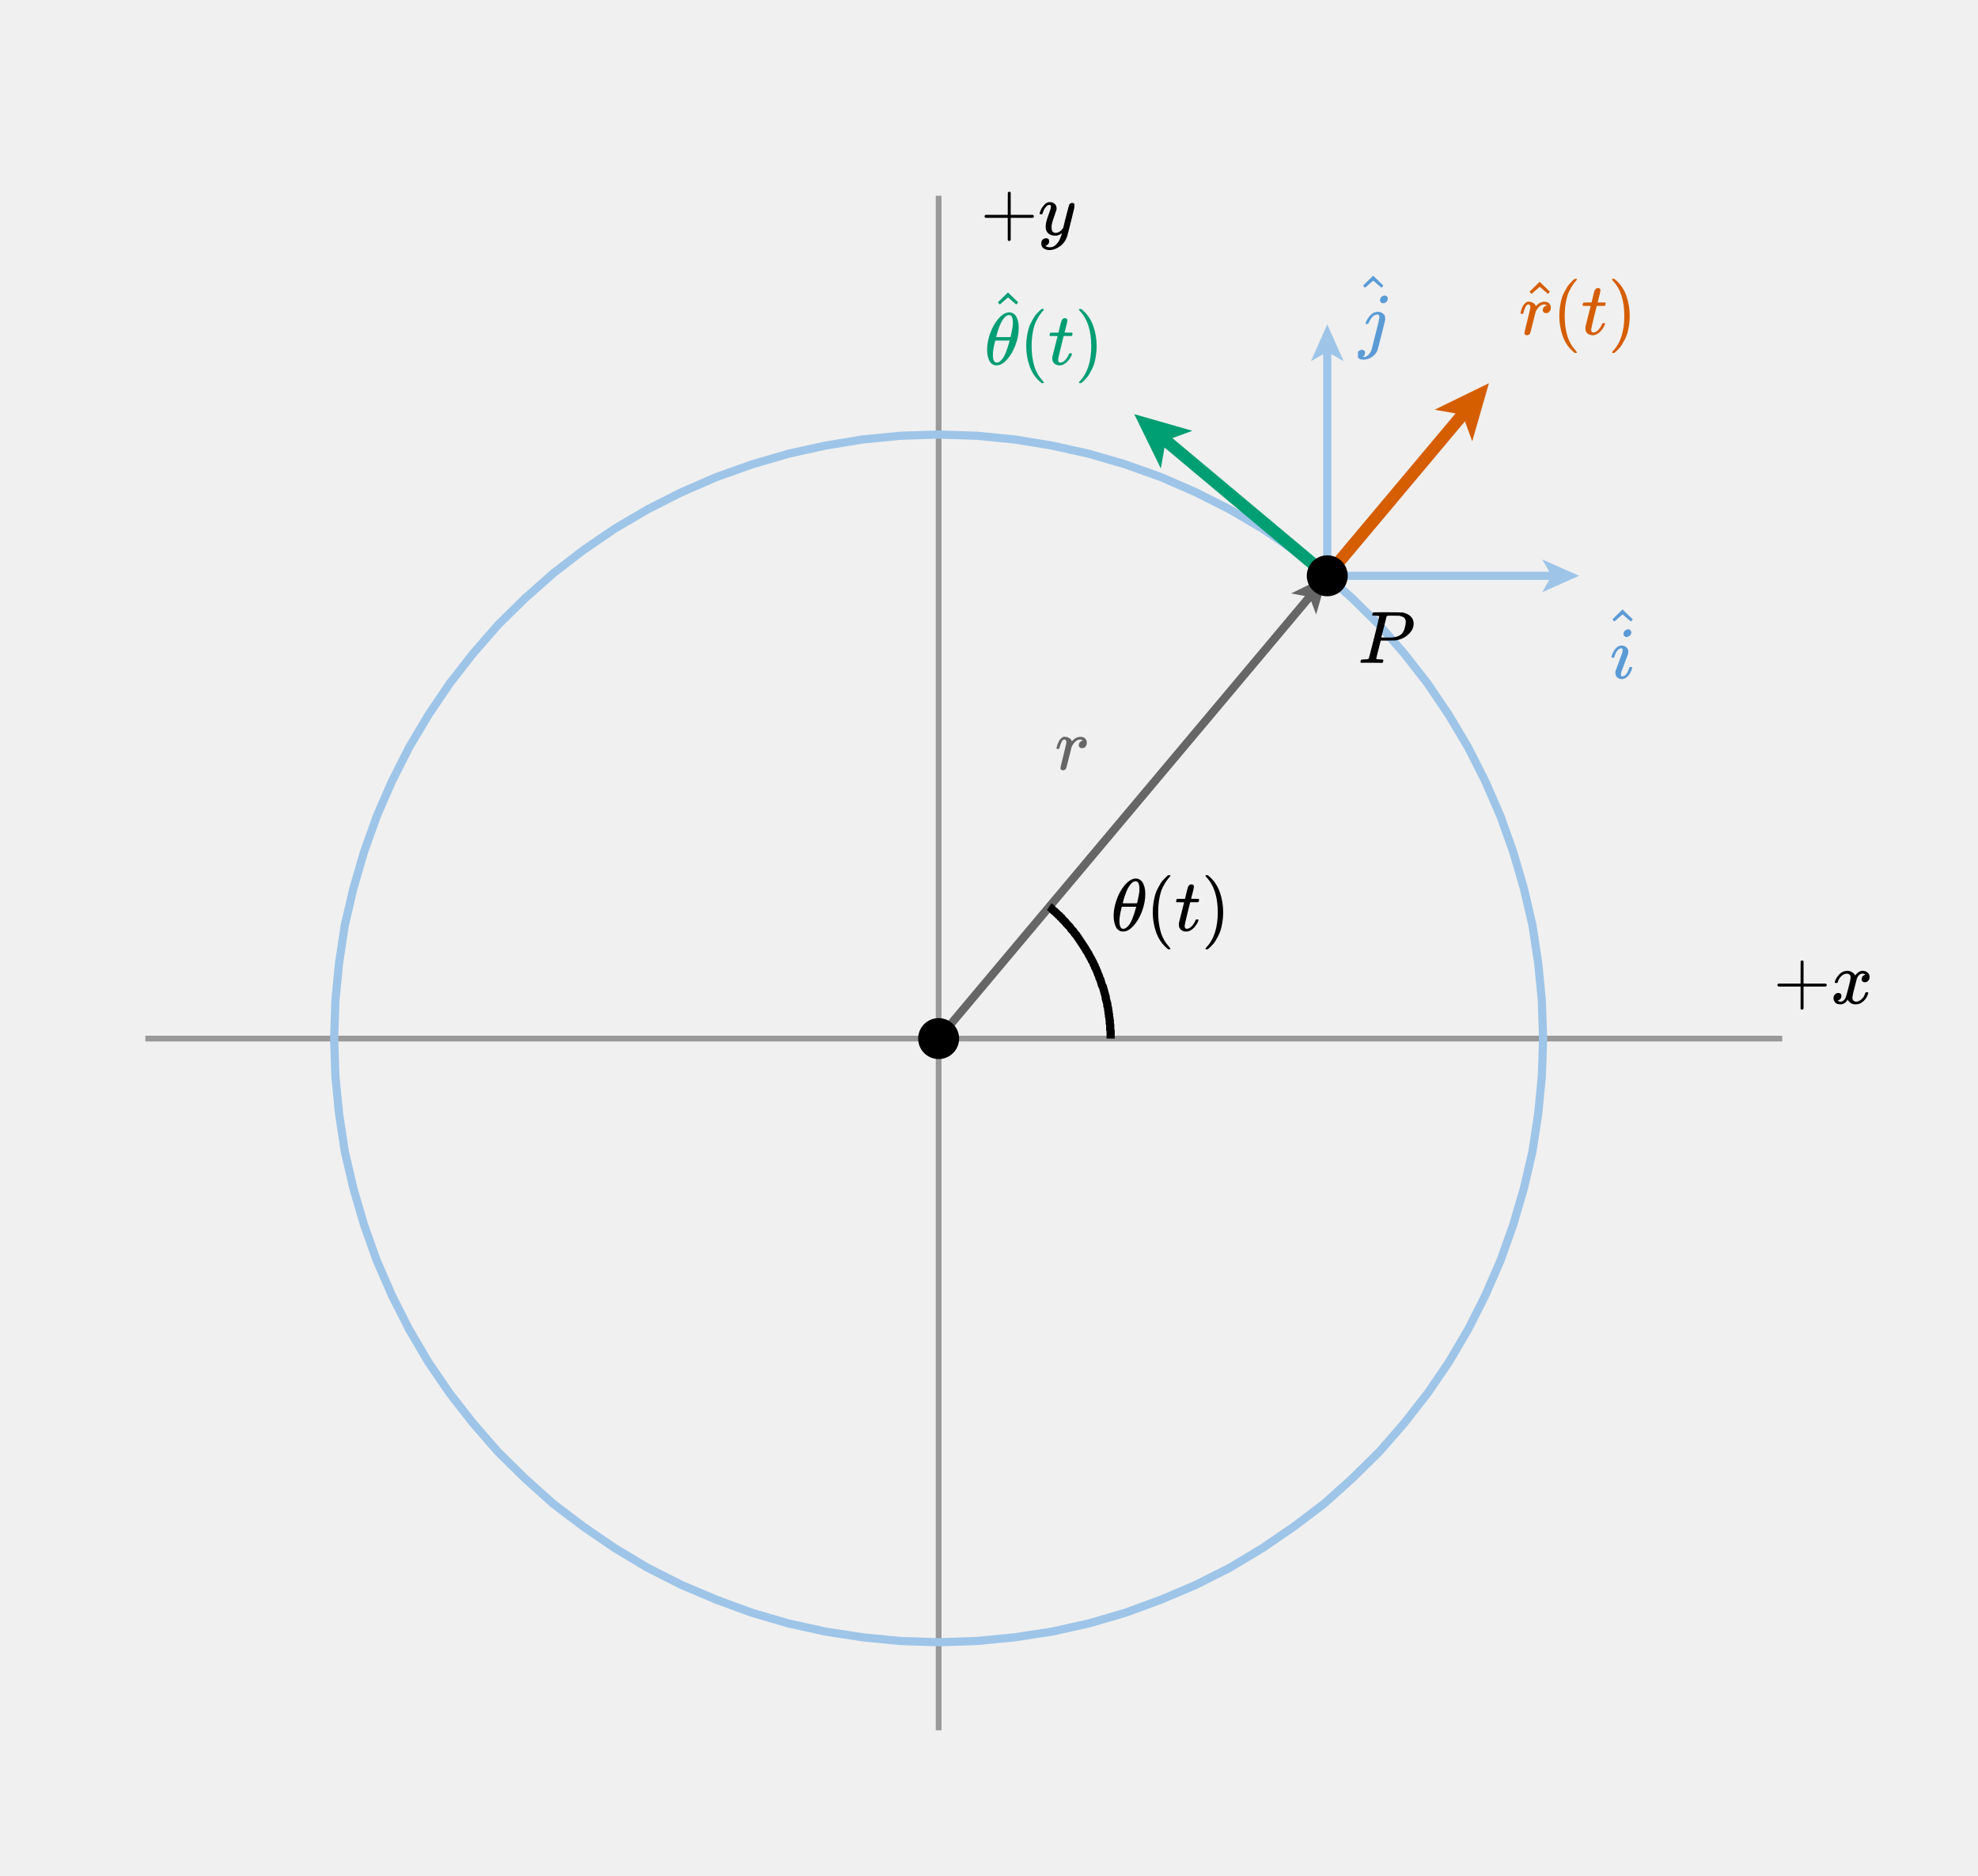
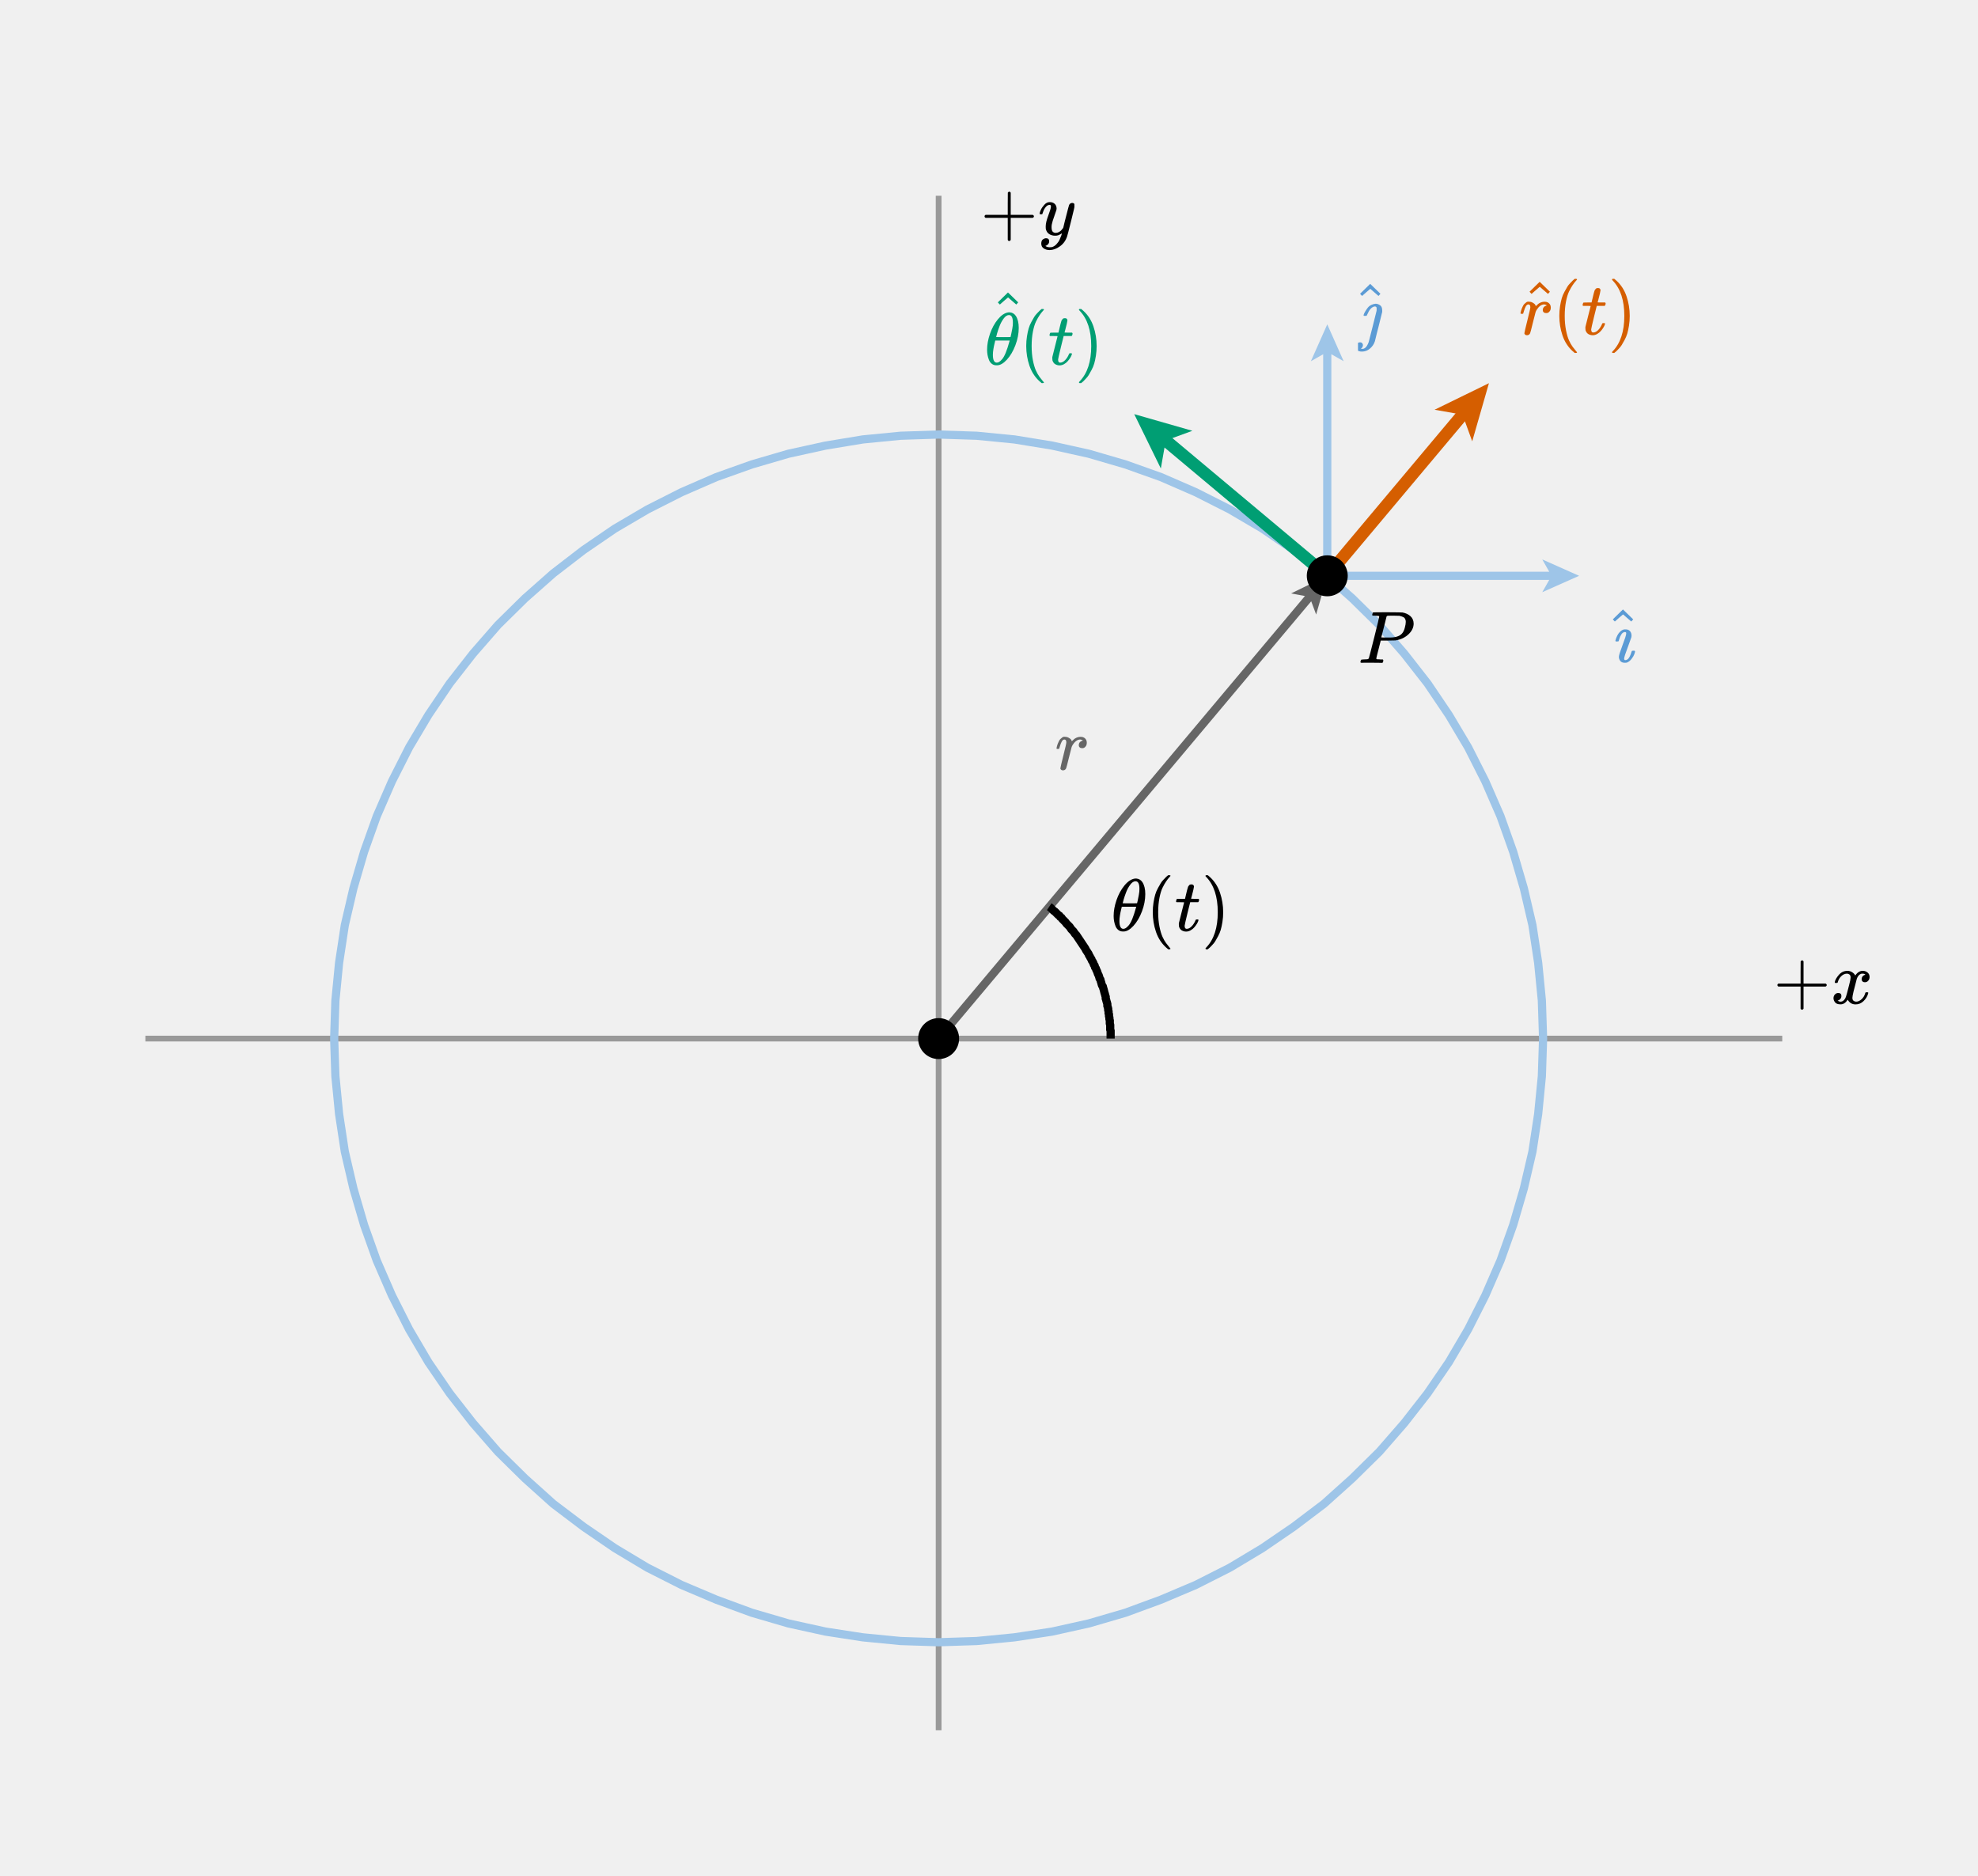
<svg xmlns="http://www.w3.org/2000/svg" xmlns:xlink="http://www.w3.org/1999/xlink" id="prefigure-polar-frame-figure" width="483" height="458" viewBox="0 0 483 458">
  <defs>
    <clipPath id="prefigure-polar-frame-__clipPath-0">
      <rect x="14.0" y="14.0" width="455.0" height="430.0" />
    </clipPath>
    <clipPath id="prefigure-polar-frame-__clipPath-1">
      <rect x="14.0" y="14.0" width="455.0" height="430.0" />
    </clipPath>
    <marker id="prefigure-polar-frame-arrow-head-end-2_None_24_60-h666666" markerWidth="9.0" markerHeight="8.0" markerUnits="userSpaceOnUse" orient="auto" refX="6.5" refY="4.0">
      <path d="M 9.0 4.0L 0.0 8.0L 1.7 5.0L 1.7 3.0L 0.0 0.0Z" fill="#666666" stroke="none" />
    </marker>
    <marker id="prefigure-polar-frame-arrow-head-end-2_None_24_60-h666666-outline" markerWidth="13.0" markerHeight="12.0" markerUnits="userSpaceOnUse" orient="auto" refX="8.5" refY="6.0">
      <path d="M 11.8 7.8 L 2.8 11.8 A 2 2 0 0 1 0.0 10.0 L 0.0 2.0 A 2 2 0 0 1 2.8 0.2 L 11.8 4.2 A 2 2 0 0 1 11.8 7.8 Z" fill="white" stroke="none" />
    </marker>
    <marker id="prefigure-polar-frame-arrow-head-end-2_None_24_60-h9EC5E8" markerWidth="9.0" markerHeight="8.0" markerUnits="userSpaceOnUse" orient="auto" refX="6.5" refY="4.0">
      <path d="M 9.0 4.0L 0.0 8.0L 1.7 5.0L 1.7 3.0L 0.0 0.0Z" fill="#9EC5E8" stroke="none" />
    </marker>
    <marker id="prefigure-polar-frame-arrow-head-end-2_None_24_60-h9EC5E8-outline" markerWidth="13.0" markerHeight="12.0" markerUnits="userSpaceOnUse" orient="auto" refX="8.5" refY="6.0">
      <path d="M 11.8 7.8 L 2.8 11.8 A 2 2 0 0 1 0.0 10.0 L 0.0 2.0 A 2 2 0 0 1 2.8 0.2 L 11.8 4.2 A 2 2 0 0 1 11.8 7.8 Z" fill="white" stroke="none" />
    </marker>
    <marker id="prefigure-polar-frame-arrow-head-end-3_None_24_60-hD55E00" markerWidth="13.5" markerHeight="12.0" markerUnits="userSpaceOnUse" orient="auto" refX="9.8" refY="6.0">
      <path d="M 13.5 6.0L 0.0 12.0L 2.6 7.5L 2.6 4.5L 0.0 0.0Z" fill="#D55E00" stroke="none" />
    </marker>
    <marker id="prefigure-polar-frame-arrow-head-end-3_None_24_60-hD55E00-outline" markerWidth="17.5" markerHeight="16.0" markerUnits="userSpaceOnUse" orient="auto" refX="11.8" refY="8.0">
      <path d="M 16.3 9.8 L 2.8 15.8 A 2 2 0 0 1 0.0 14.0 L 0.0 2.0 A 2 2 0 0 1 2.8 0.2 L 16.3 6.2 A 2 2 0 0 1 16.3 9.8 Z" fill="white" stroke="none" />
    </marker>
    <marker id="prefigure-polar-frame-arrow-head-end-3_None_24_60-h009E73" markerWidth="13.5" markerHeight="12.0" markerUnits="userSpaceOnUse" orient="auto" refX="9.8" refY="6.0">
      <path d="M 13.5 6.0L 0.0 12.0L 2.6 7.5L 2.6 4.5L 0.0 0.0Z" fill="#009E73" stroke="none" />
    </marker>
    <marker id="prefigure-polar-frame-arrow-head-end-3_None_24_60-h009E73-outline" markerWidth="17.5" markerHeight="16.0" markerUnits="userSpaceOnUse" orient="auto" refX="11.8" refY="8.0">
      <path d="M 16.3 9.8 L 2.8 15.8 A 2 2 0 0 1 0.0 14.0 L 0.0 2.0 A 2 2 0 0 1 2.8 0.2 L 16.3 6.2 A 2 2 0 0 1 16.3 9.8 Z" fill="white" stroke="none" />
    </marker>
    <marker id="prefigure-polar-frame-arrow-head-start-2_None_24_60-h666666" markerWidth="9.0" markerHeight="8.0" markerUnits="userSpaceOnUse" orient="auto" refX="2.5" refY="4.0">
      <g transform="rotate(180, 4.5, 4.0)">
        <path d="M 9.0 4.0L 0.0 8.0L 1.7 5.0L 1.7 3.0L 0.0 0.0Z" fill="#666666" stroke="none" />
      </g>
    </marker>
    <marker id="prefigure-polar-frame-arrow-head-start-2_None_24_60-h666666-outline" markerWidth="13.0" markerHeight="12.0" markerUnits="userSpaceOnUse" orient="auto" refX="4.5" refY="6.0">
      <g transform="rotate(180, 6.5, 6.0)">
        <path d="M 11.8 7.8 L 2.8 11.8 A 2 2 0 0 1 0.0 10.0 L 0.0 2.0 A 2 2 0 0 1 2.8 0.2 L 11.8 4.2 A 2 2 0 0 1 11.8 7.8 Z" fill="white" stroke="none" />
      </g>
    </marker>
    <marker id="prefigure-polar-frame-arrow-head-start-2_None_24_60-h9EC5E8" markerWidth="9.0" markerHeight="8.0" markerUnits="userSpaceOnUse" orient="auto" refX="2.5" refY="4.0">
      <g transform="rotate(180, 4.5, 4.0)">
        <path d="M 9.0 4.0L 0.0 8.0L 1.7 5.0L 1.7 3.0L 0.0 0.0Z" fill="#9EC5E8" stroke="none" />
      </g>
    </marker>
    <marker id="prefigure-polar-frame-arrow-head-start-2_None_24_60-h9EC5E8-outline" markerWidth="13.0" markerHeight="12.0" markerUnits="userSpaceOnUse" orient="auto" refX="4.5" refY="6.0">
      <g transform="rotate(180, 6.5, 6.0)">
        <path d="M 11.8 7.8 L 2.8 11.8 A 2 2 0 0 1 0.0 10.0 L 0.0 2.0 A 2 2 0 0 1 2.8 0.2 L 11.8 4.2 A 2 2 0 0 1 11.8 7.8 Z" fill="white" stroke="none" />
      </g>
    </marker>
    <marker id="prefigure-polar-frame-arrow-head-start-3_None_24_60-hD55E00" markerWidth="13.5" markerHeight="12.0" markerUnits="userSpaceOnUse" orient="auto" refX="3.7" refY="6.0">
      <g transform="rotate(180, 6.75, 6.0)">
        <path d="M 13.5 6.0L 0.0 12.0L 2.6 7.5L 2.6 4.5L 0.0 0.0Z" fill="#D55E00" stroke="none" />
      </g>
    </marker>
    <marker id="prefigure-polar-frame-arrow-head-start-3_None_24_60-hD55E00-outline" markerWidth="17.5" markerHeight="16.0" markerUnits="userSpaceOnUse" orient="auto" refX="5.7" refY="8.0">
      <g transform="rotate(180, 8.75, 8.0)">
        <path d="M 16.3 9.8 L 2.8 15.8 A 2 2 0 0 1 0.0 14.0 L 0.0 2.0 A 2 2 0 0 1 2.8 0.2 L 16.3 6.2 A 2 2 0 0 1 16.3 9.8 Z" fill="white" stroke="none" />
      </g>
    </marker>
    <marker id="prefigure-polar-frame-arrow-head-start-3_None_24_60-h009E73" markerWidth="13.5" markerHeight="12.0" markerUnits="userSpaceOnUse" orient="auto" refX="3.7" refY="6.0">
      <g transform="rotate(180, 6.75, 6.0)">
        <path d="M 13.5 6.0L 0.0 12.0L 2.6 7.5L 2.6 4.5L 0.0 0.0Z" fill="#009E73" stroke="none" />
      </g>
    </marker>
    <marker id="prefigure-polar-frame-arrow-head-start-3_None_24_60-h009E73-outline" markerWidth="17.5" markerHeight="16.0" markerUnits="userSpaceOnUse" orient="auto" refX="5.7" refY="8.0">
      <g transform="rotate(180, 8.75, 8.0)">
        <path d="M 16.3 9.8 L 2.8 15.8 A 2 2 0 0 1 0.0 14.0 L 0.0 2.0 A 2 2 0 0 1 2.8 0.2 L 16.3 6.2 A 2 2 0 0 1 16.3 9.8 Z" fill="white" stroke="none" />
      </g>
    </marker>
  </defs>
  <line id="prefigure-polar-frame-pf-ax" x1="35.5" y1="253.6" x2="435.2" y2="253.6" stroke="#999999" stroke-width="1.4" fill="none" />
  <line id="prefigure-polar-frame-pf-ay" x1="229.2" y1="422.5" x2="229.2" y2="47.8" stroke="#999999" stroke-width="1.4" fill="none" />
  <path id="prefigure-polar-frame-pf-circle" d="M 376.8 253.6 L 376.5 244.3 L 375.6 235.1 L 374.2 225.9 L 372.1 216.9 L 369.5 208.0 L 366.4 199.3 L 362.7 190.8 L 358.5 182.5 L 353.8 174.6 L 348.6 166.9 L 342.9 159.6 L 336.8 152.6 L 330.2 146.1 L 323.3 140.0 L 315.9 134.3 L 308.3 129.1 L 300.3 124.4 L 292.0 120.2 L 283.5 116.5 L 274.8 113.4 L 265.9 110.8 L 256.9 108.8 L 247.7 107.3 L 238.5 106.4 L 229.2 106.1 L 219.9 106.4 L 210.7 107.3 L 201.6 108.8 L 192.5 110.8 L 183.6 113.4 L 174.9 116.5 L 166.4 120.2 L 158.1 124.4 L 150.1 129.1 L 142.5 134.3 L 135.1 140.0 L 128.2 146.1 L 121.6 152.6 L 115.5 159.6 L 109.8 166.9 L 104.6 174.6 L 99.9 182.5 L 95.7 190.8 L 92.0 199.3 L 88.9 208.0 L 86.3 216.9 L 84.2 225.9 L 82.8 235.1 L 81.9 244.3 L 81.6 253.6 L 81.9 262.8 L 82.8 272.0 L 84.2 281.2 L 86.3 290.2 L 88.9 299.1 L 92.0 307.8 L 95.7 316.3 L 99.9 324.6 L 104.6 332.6 L 109.8 340.2 L 115.5 347.5 L 121.6 354.5 L 128.2 361.0 L 135.1 367.2 L 142.5 372.8 L 150.1 378.0 L 158.1 382.8 L 166.4 387.0 L 174.9 390.6 L 183.6 393.8 L 192.5 396.4 L 201.6 398.4 L 210.7 399.8 L 219.9 400.7 L 229.2 401.0 L 238.5 400.7 L 247.7 399.8 L 256.9 398.4 L 265.9 396.4 L 274.8 393.8 L 283.5 390.6 L 292.0 387.0 L 300.3 382.8 L 308.3 378.0 L 315.9 372.8 L 323.3 367.2 L 330.2 361.0 L 336.8 354.5 L 342.9 347.5 L 348.6 340.2 L 353.8 332.6 L 358.5 324.6 L 362.7 316.3 L 366.4 307.8 L 369.5 299.1 L 372.1 290.2 L 374.2 281.2 L 375.6 272.0 L 376.5 262.8 Z" stroke="#9EC5E8" stroke-width="2" fill="none" />
  <path id="prefigure-polar-frame-pf-r" stroke="#666666" stroke-width="2" fill="none" marker-end="url(#prefigure-polar-frame-arrow-head-end-2_None_24_60-h666666)" d="M 229.2 253.6 L 322.5 142.5" />
  <path id="prefigure-polar-frame-pf-i" stroke="#9EC5E8" stroke-width="2" fill="none" marker-end="url(#prefigure-polar-frame-arrow-head-end-2_None_24_60-h9EC5E8)" d="M 324.1 140.6 L 383.1 140.6" />
  <path id="prefigure-polar-frame-pf-j" stroke="#9EC5E8" stroke-width="2" fill="none" marker-end="url(#prefigure-polar-frame-arrow-head-end-2_None_24_60-h9EC5E8)" d="M 324.1 140.6 L 324.1 81.7" />
  <path id="prefigure-polar-frame-pf-rhat" stroke="#D55E00" stroke-width="3" fill="none" marker-end="url(#prefigure-polar-frame-arrow-head-end-3_None_24_60-hD55E00)" d="M 324.1 140.6 L 361.2 96.4" />
  <path id="prefigure-polar-frame-pf-thetahat" stroke="#009E73" stroke-width="3" fill="none" marker-end="url(#prefigure-polar-frame-arrow-head-end-3_None_24_60-h009E73)" d="M 324.1 140.6 L 279.8 103.5" />
  <g id="prefigure-polar-frame-pf-theta">
    <g transform="translate(271.3,231.8) translate(0.0,-18.1)">
      <g id="prefigure-polar-frame-__g-0">
        <svg style="vertical-align: -4.528px" width="29.104px" height="18.096px" role="img" focusable="false" viewBox="0 -750 1608 1000" x="0.0" y="0.0">
          <defs>
            <path id="prefigure-polar-frame-MJX-2-TEX-I-1D703" d="M35 200Q35 302 74 415T180 610T319 704Q320 704 327 704T339 705Q393 701 423 656Q462 596 462 495Q462 380 417 261T302 66T168 -10H161Q125 -10 99 10T60 63T41 130T35 200ZM383 566Q383 668 330 668Q294 668 260 623T204 521T170 421T157 371Q206 370 254 370L351 371Q352 372 359 404T375 484T383 566ZM113 132Q113 26 166 26Q181 26 198 36T239 74T287 161T335 307L340 324H145Q145 321 136 286T120 208T113 132Z" />
            <path id="prefigure-polar-frame-MJX-2-TEX-N-2061" d="" />
            <path id="prefigure-polar-frame-MJX-2-TEX-N-28" d="M94 250Q94 319 104 381T127 488T164 576T202 643T244 695T277 729T302 750H315H319Q333 750 333 741Q333 738 316 720T275 667T226 581T184 443T167 250T184 58T225 -81T274 -167T316 -220T333 -241Q333 -250 318 -250H315H302L274 -226Q180 -141 137 -14T94 250Z" />
            <path id="prefigure-polar-frame-MJX-2-TEX-I-1D461" d="M26 385Q19 392 19 395Q19 399 22 411T27 425Q29 430 36 430T87 431H140L159 511Q162 522 166 540T173 566T179 586T187 603T197 615T211 624T229 626Q247 625 254 615T261 596Q261 589 252 549T232 470L222 433Q222 431 272 431H323Q330 424 330 420Q330 398 317 385H210L174 240Q135 80 135 68Q135 26 162 26Q197 26 230 60T283 144Q285 150 288 151T303 153H307Q322 153 322 145Q322 142 319 133Q314 117 301 95T267 48T216 6T155 -11Q125 -11 98 4T59 56Q57 64 57 83V101L92 241Q127 382 128 383Q128 385 77 385H26Z" />
            <path id="prefigure-polar-frame-MJX-2-TEX-N-29" d="M60 749L64 750Q69 750 74 750H86L114 726Q208 641 251 514T294 250Q294 182 284 119T261 12T224 -76T186 -143T145 -194T113 -227T90 -246Q87 -249 86 -250H74Q66 -250 63 -250T58 -247T55 -238Q56 -237 66 -225Q221 -64 221 250T66 725Q56 737 55 738Q55 746 60 749Z" />
          </defs>
          <g stroke="currentColor" fill="currentColor" stroke-width="0" transform="scale(1,-1)">
            <g data-mml-node="math" data-semantic-type="appl" data-semantic-role="simple function" data-semantic-annotation="clearspeak:simple" data-semantic-id="6" data-semantic-children="0,4" data-semantic-content="5,0" data-semantic-speech="theta left parenthesis t right parenthesis">
              <g data-mml-node="mi" data-semantic-type="identifier" data-semantic-role="simple function" data-semantic-font="italic" data-semantic-annotation="clearspeak:simple" data-semantic-id="0" data-semantic-parent="6" data-semantic-operator="appl" data-semantic-speech="theta">
                <use data-c="1D703" xlink:href="#prefigure-polar-frame-MJX-2-TEX-I-1D703" />
              </g>
              <g data-mml-node="mo" data-semantic-type="punctuation" data-semantic-role="application" data-semantic-id="5" data-semantic-parent="6" data-semantic-added="true" data-semantic-operator="appl" data-semantic-speech="of" transform="translate(469,0)">
                <use data-c="2061" xlink:href="#prefigure-polar-frame-MJX-2-TEX-N-2061" />
              </g>
              <g data-mml-node="mrow" data-semantic-type="fenced" data-semantic-role="leftright" data-semantic-id="4" data-semantic-children="2" data-semantic-content="1,3" data-semantic-parent="6" data-semantic-speech="left parenthesis t right parenthesis" transform="translate(469,0)">
                <g data-mml-node="mo" data-semantic-type="fence" data-semantic-role="open" data-semantic-id="1" data-semantic-parent="4" data-semantic-operator="fenced" data-semantic-speech="left parenthesis">
                  <use data-c="28" xlink:href="#prefigure-polar-frame-MJX-2-TEX-N-28" />
                </g>
                <g data-mml-node="mi" data-semantic-type="identifier" data-semantic-role="latinletter" data-semantic-font="italic" data-semantic-annotation="clearspeak:simple" data-semantic-id="2" data-semantic-parent="4" data-semantic-speech="t" transform="translate(389,0)">
                  <use data-c="1D461" xlink:href="#prefigure-polar-frame-MJX-2-TEX-I-1D461" />
                </g>
                <g data-mml-node="mo" data-semantic-type="fence" data-semantic-role="close" data-semantic-id="3" data-semantic-parent="4" data-semantic-operator="fenced" data-semantic-speech="right parenthesis" transform="translate(750,0)">
                  <use data-c="29" xlink:href="#prefigure-polar-frame-MJX-2-TEX-N-29" />
                </g>
              </g>
            </g>
          </g>
        </svg>
      </g>
    </g>
    <path stroke="black" stroke-width="2" fill="none" d="M 256.2 221.4 L 256.5 221.6 L 256.8 221.9 L 257.0 222.1 L 257.3 222.4 L 257.6 222.6 L 257.9 222.9 L 258.1 223.1 L 258.4 223.4 L 258.7 223.6 L 258.9 223.9 L 259.2 224.1 L 259.4 224.4 L 259.7 224.7 L 259.9 224.9 L 260.2 225.2 L 260.4 225.5 L 260.7 225.8 L 260.9 226.0 L 261.2 226.3 L 261.4 226.6 L 261.6 226.9 L 261.9 227.2 L 262.1 227.4 L 262.3 227.7 L 262.5 228.0 L 262.8 228.3 L 263.0 228.6 L 263.2 228.9 L 263.4 229.2 L 263.6 229.5 L 263.8 229.8 L 264.0 230.1 L 264.2 230.4 L 264.4 230.7 L 264.6 231.0 L 264.8 231.3 L 265.0 231.6 L 265.2 232.0 L 265.4 232.3 L 265.6 232.6 L 265.8 232.9 L 265.9 233.2 L 266.1 233.5 L 266.3 233.9 L 266.5 234.2 L 266.6 234.5 L 266.8 234.8 L 267.0 235.2 L 267.1 235.5 L 267.3 235.8 L 267.4 236.2 L 267.6 236.5 L 267.7 236.8 L 267.9 237.2 L 268.0 237.5 L 268.1 237.8 L 268.3 238.2 L 268.4 238.5 L 268.5 238.9 L 268.7 239.2 L 268.8 239.6 L 268.9 239.9 L 269.0 240.3 L 269.1 240.6 L 269.3 240.9 L 269.4 241.3 L 269.5 241.6 L 269.6 242.0 L 269.7 242.4 L 269.8 242.7 L 269.9 243.1 L 270.0 243.4 L 270.0 243.8 L 270.1 244.1 L 270.2 244.5 L 270.3 244.8 L 270.4 245.2 L 270.4 245.6 L 270.5 245.9 L 270.6 246.3 L 270.6 246.6 L 270.7 247.0 L 270.7 247.4 L 270.8 247.7 L 270.8 248.1 L 270.9 248.5 L 270.9 248.8 L 271.0 249.2 L 271.0 249.5 L 271.0 249.9 L 271.1 250.3 L 271.1 250.6 L 271.1 251.0 L 271.1 251.4 L 271.2 251.7 L 271.2 252.1 L 271.2 252.5 L 271.2 252.8 L 271.2 253.2 L 271.2 253.6" />
  </g>
  <circle id="prefigure-polar-frame-pf-O" cx="229.2" cy="253.6" r="4" stroke="black" stroke-width="2" fill="black" />
  <circle id="prefigure-polar-frame-pf-P" cx="324.1" cy="140.6" r="4" stroke="black" stroke-width="2" fill="black" />
  <g id="prefigure-polar-frame-pf-Pl" transform="translate(331.6,149.5) translate(0.0,-0.0)">
    <g id="prefigure-polar-frame-__g-1">
      <svg style="vertical-align: 0.000px" width="13.592px" height="12.360px" role="img" focusable="false" viewBox="0 -683 751 683" x="0.0" y="0.0">
        <defs>
          <path id="prefigure-polar-frame-MJX-3-TEX-I-1D443" d="M287 628Q287 635 230 637Q206 637 199 638T192 648Q192 649 194 659Q200 679 203 681T397 683Q587 682 600 680Q664 669 707 631T751 530Q751 453 685 389Q616 321 507 303Q500 302 402 301H307L277 182Q247 66 247 59Q247 55 248 54T255 50T272 48T305 46H336Q342 37 342 35Q342 19 335 5Q330 0 319 0Q316 0 282 1T182 2Q120 2 87 2T51 1Q33 1 33 11Q33 13 36 25Q40 41 44 43T67 46Q94 46 127 49Q141 52 146 61Q149 65 218 339T287 628ZM645 554Q645 567 643 575T634 597T609 619T560 635Q553 636 480 637Q463 637 445 637T416 636T404 636Q391 635 386 627Q384 621 367 550T332 412T314 344Q314 342 395 342H407H430Q542 342 590 392Q617 419 631 471T645 554Z" />
        </defs>
        <g stroke="currentColor" fill="currentColor" stroke-width="0" transform="scale(1,-1)">
          <g data-mml-node="math">
            <g data-mml-node="mi" data-semantic-type="identifier" data-semantic-role="latinletter" data-semantic-font="italic" data-semantic-annotation="clearspeak:simple" data-semantic-id="0" data-semantic-speech="upper P">
              <use data-c="1D443" xlink:href="#prefigure-polar-frame-MJX-3-TEX-I-1D443" />
            </g>
          </g>
        </g>
      </svg>
    </g>
  </g>
  <g id="prefigure-polar-frame-pf-rl" transform="translate(265.8,188.1) translate(-8.2,-8.2)">
    <g id="prefigure-polar-frame-__g-2">
      <svg style="vertical-align: -0.200px; color:#666666" width="8.160px" height="8.200px" role="img" focusable="false" viewBox="0 -442 451 453" x="0.0" y="0.0">
        <defs>
          <path id="prefigure-polar-frame-MJX-4-TEX-I-1D45F" d="M21 287Q22 290 23 295T28 317T38 348T53 381T73 411T99 433T132 442Q161 442 183 430T214 408T225 388Q227 382 228 382T236 389Q284 441 347 441H350Q398 441 422 400Q430 381 430 363Q430 333 417 315T391 292T366 288Q346 288 334 299T322 328Q322 376 378 392Q356 405 342 405Q286 405 239 331Q229 315 224 298T190 165Q156 25 151 16Q138 -11 108 -11Q95 -11 87 -5T76 7T74 17Q74 30 114 189T154 366Q154 405 128 405Q107 405 92 377T68 316T57 280Q55 278 41 278H27Q21 284 21 287Z" />
        </defs>
        <g stroke="currentColor" fill="currentColor" stroke-width="0" transform="scale(1,-1)">
          <g data-mml-node="math">
            <g data-mml-node="mi" data-semantic-type="identifier" data-semantic-role="latinletter" data-semantic-font="italic" data-semantic-annotation="clearspeak:simple" data-semantic-id="0" data-semantic-speech="r">
              <use data-c="1D45F" xlink:href="#prefigure-polar-frame-MJX-4-TEX-I-1D45F" />
            </g>
          </g>
        </g>
      </svg>
    </g>
  </g>
  <g id="prefigure-polar-frame-pf-rhl" transform="translate(370.9,86.2) translate(0.0,-19.2)">
    <g id="prefigure-polar-frame-__g-3">
      <svg style="vertical-align: -4.528px; color:#D55E00" width="28.776px" height="19.184px" role="img" focusable="false" viewBox="0 -810 1590 1060" x="0.0" y="0.0">
        <defs>
          <path id="prefigure-polar-frame-MJX-5-TEX-I-1D45F" d="M21 287Q22 290 23 295T28 317T38 348T53 381T73 411T99 433T132 442Q161 442 183 430T214 408T225 388Q227 382 228 382T236 389Q284 441 347 441H350Q398 441 422 400Q430 381 430 363Q430 333 417 315T391 292T366 288Q346 288 334 299T322 328Q322 376 378 392Q356 405 342 405Q286 405 239 331Q229 315 224 298T190 165Q156 25 151 16Q138 -11 108 -11Q95 -11 87 -5T76 7T74 17Q74 30 114 189T154 366Q154 405 128 405Q107 405 92 377T68 316T57 280Q55 278 41 278H27Q21 284 21 287Z" />
          <path id="prefigure-polar-frame-MJX-5-TEX-N-5E" d="M112 560L249 694L257 686Q387 562 387 560L361 531Q359 532 303 581L250 627L195 580Q182 569 169 557T148 538L140 532Q138 530 125 546L112 560Z" />
          <path id="prefigure-polar-frame-MJX-5-TEX-N-2061" d="" />
          <path id="prefigure-polar-frame-MJX-5-TEX-N-28" d="M94 250Q94 319 104 381T127 488T164 576T202 643T244 695T277 729T302 750H315H319Q333 750 333 741Q333 738 316 720T275 667T226 581T184 443T167 250T184 58T225 -81T274 -167T316 -220T333 -241Q333 -250 318 -250H315H302L274 -226Q180 -141 137 -14T94 250Z" />
          <path id="prefigure-polar-frame-MJX-5-TEX-I-1D461" d="M26 385Q19 392 19 395Q19 399 22 411T27 425Q29 430 36 430T87 431H140L159 511Q162 522 166 540T173 566T179 586T187 603T197 615T211 624T229 626Q247 625 254 615T261 596Q261 589 252 549T232 470L222 433Q222 431 272 431H323Q330 424 330 420Q330 398 317 385H210L174 240Q135 80 135 68Q135 26 162 26Q197 26 230 60T283 144Q285 150 288 151T303 153H307Q322 153 322 145Q322 142 319 133Q314 117 301 95T267 48T216 6T155 -11Q125 -11 98 4T59 56Q57 64 57 83V101L92 241Q127 382 128 383Q128 385 77 385H26Z" />
          <path id="prefigure-polar-frame-MJX-5-TEX-N-29" d="M60 749L64 750Q69 750 74 750H86L114 726Q208 641 251 514T294 250Q294 182 284 119T261 12T224 -76T186 -143T145 -194T113 -227T90 -246Q87 -249 86 -250H74Q66 -250 63 -250T58 -247T55 -238Q56 -237 66 -225Q221 -64 221 250T66 725Q56 737 55 738Q55 746 60 749Z" />
        </defs>
        <g stroke="currentColor" fill="currentColor" stroke-width="0" transform="scale(1,-1)">
          <g data-mml-node="math" data-semantic-type="appl" data-semantic-role="simple function" data-semantic-annotation="clearspeak:simple" data-semantic-id="8" data-semantic-children="2,6" data-semantic-content="7,0" data-semantic-speech="ModifyingAbove r With caret left parenthesis t right parenthesis">
            <g data-mml-node="TeXAtom" data-mjx-texclass="ORD">
              <g data-mml-node="mover" data-semantic-type="overscore" data-semantic-role="simple function" data-semantic-id="2" data-semantic-children="0,1" data-semantic-parent="8" data-semantic-attributes="texclass:ORD" data-semantic-speech="ModifyingAbove r With caret">
                <g data-mml-node="mi" data-semantic-type="identifier" data-semantic-role="simple function" data-semantic-font="italic" data-semantic-annotation="clearspeak:simple" data-semantic-id="0" data-semantic-parent="2" data-semantic-operator="appl" data-semantic-speech="r" data-semantic-prefix="Base">
                  <use data-c="1D45F" xlink:href="#prefigure-polar-frame-MJX-5-TEX-I-1D45F" />
                </g>
                <g data-mml-node="mo" data-semantic-type="operator" data-semantic-role="overaccent" data-semantic-annotation="accent:unknown" data-semantic-id="1" data-semantic-parent="2" data-semantic-speech="caret" data-semantic-prefix="Overscript" transform="translate(281.1,16) translate(-250 0)">
                  <use data-c="5E" xlink:href="#prefigure-polar-frame-MJX-5-TEX-N-5E" />
                </g>
              </g>
            </g>
            <g data-mml-node="mo" data-semantic-type="punctuation" data-semantic-role="application" data-semantic-id="7" data-semantic-parent="8" data-semantic-added="true" data-semantic-operator="appl" data-semantic-speech="of" transform="translate(451,0)">
              <use data-c="2061" xlink:href="#prefigure-polar-frame-MJX-5-TEX-N-2061" />
            </g>
            <g data-mml-node="mrow" data-semantic-type="fenced" data-semantic-role="leftright" data-semantic-id="6" data-semantic-children="4" data-semantic-content="3,5" data-semantic-parent="8" data-semantic-speech="left parenthesis t right parenthesis" transform="translate(451,0)">
              <g data-mml-node="mo" data-semantic-type="fence" data-semantic-role="open" data-semantic-id="3" data-semantic-parent="6" data-semantic-operator="fenced" data-semantic-speech="left parenthesis">
                <use data-c="28" xlink:href="#prefigure-polar-frame-MJX-5-TEX-N-28" />
              </g>
              <g data-mml-node="mi" data-semantic-type="identifier" data-semantic-role="latinletter" data-semantic-font="italic" data-semantic-annotation="clearspeak:simple" data-semantic-id="4" data-semantic-parent="6" data-semantic-speech="t" transform="translate(389,0)">
                <use data-c="1D461" xlink:href="#prefigure-polar-frame-MJX-5-TEX-I-1D461" />
              </g>
              <g data-mml-node="mo" data-semantic-type="fence" data-semantic-role="close" data-semantic-id="5" data-semantic-parent="6" data-semantic-operator="fenced" data-semantic-speech="right parenthesis" transform="translate(750,0)">
                <use data-c="29" xlink:href="#prefigure-polar-frame-MJX-5-TEX-N-29" />
              </g>
            </g>
          </g>
        </g>
      </svg>
    </g>
  </g>
  <g id="prefigure-polar-frame-pf-thl" transform="translate(269.5,93.5) translate(-29.1,-23.9)">
    <g id="prefigure-polar-frame-__g-4">
      <svg style="vertical-align: -4.528px; color:#009E73" width="29.104px" height="23.944px" role="img" focusable="false" viewBox="0 -1073 1608 1323" x="0.0" y="0.0">
        <defs>
          <path id="prefigure-polar-frame-MJX-6-TEX-I-1D703" d="M35 200Q35 302 74 415T180 610T319 704Q320 704 327 704T339 705Q393 701 423 656Q462 596 462 495Q462 380 417 261T302 66T168 -10H161Q125 -10 99 10T60 63T41 130T35 200ZM383 566Q383 668 330 668Q294 668 260 623T204 521T170 421T157 371Q206 370 254 370L351 371Q352 372 359 404T375 484T383 566ZM113 132Q113 26 166 26Q181 26 198 36T239 74T287 161T335 307L340 324H145Q145 321 136 286T120 208T113 132Z" />
          <path id="prefigure-polar-frame-MJX-6-TEX-N-5E" d="M112 560L249 694L257 686Q387 562 387 560L361 531Q359 532 303 581L250 627L195 580Q182 569 169 557T148 538L140 532Q138 530 125 546L112 560Z" />
          <path id="prefigure-polar-frame-MJX-6-TEX-N-2061" d="" />
          <path id="prefigure-polar-frame-MJX-6-TEX-N-28" d="M94 250Q94 319 104 381T127 488T164 576T202 643T244 695T277 729T302 750H315H319Q333 750 333 741Q333 738 316 720T275 667T226 581T184 443T167 250T184 58T225 -81T274 -167T316 -220T333 -241Q333 -250 318 -250H315H302L274 -226Q180 -141 137 -14T94 250Z" />
          <path id="prefigure-polar-frame-MJX-6-TEX-I-1D461" d="M26 385Q19 392 19 395Q19 399 22 411T27 425Q29 430 36 430T87 431H140L159 511Q162 522 166 540T173 566T179 586T187 603T197 615T211 624T229 626Q247 625 254 615T261 596Q261 589 252 549T232 470L222 433Q222 431 272 431H323Q330 424 330 420Q330 398 317 385H210L174 240Q135 80 135 68Q135 26 162 26Q197 26 230 60T283 144Q285 150 288 151T303 153H307Q322 153 322 145Q322 142 319 133Q314 117 301 95T267 48T216 6T155 -11Q125 -11 98 4T59 56Q57 64 57 83V101L92 241Q127 382 128 383Q128 385 77 385H26Z" />
          <path id="prefigure-polar-frame-MJX-6-TEX-N-29" d="M60 749L64 750Q69 750 74 750H86L114 726Q208 641 251 514T294 250Q294 182 284 119T261 12T224 -76T186 -143T145 -194T113 -227T90 -246Q87 -249 86 -250H74Q66 -250 63 -250T58 -247T55 -238Q56 -237 66 -225Q221 -64 221 250T66 725Q56 737 55 738Q55 746 60 749Z" />
        </defs>
        <g stroke="currentColor" fill="currentColor" stroke-width="0" transform="scale(1,-1)">
          <g data-mml-node="math" data-semantic-type="appl" data-semantic-role="simple function" data-semantic-annotation="clearspeak:simple" data-semantic-id="8" data-semantic-children="2,6" data-semantic-content="7,0" data-semantic-speech="ModifyingAbove theta With caret left parenthesis t right parenthesis">
            <g data-mml-node="TeXAtom" data-mjx-texclass="ORD">
              <g data-mml-node="mover" data-semantic-type="overscore" data-semantic-role="simple function" data-semantic-id="2" data-semantic-children="0,1" data-semantic-parent="8" data-semantic-attributes="texclass:ORD" data-semantic-speech="ModifyingAbove theta With caret">
                <g data-mml-node="mi" data-semantic-type="identifier" data-semantic-role="simple function" data-semantic-font="italic" data-semantic-annotation="clearspeak:simple" data-semantic-id="0" data-semantic-parent="2" data-semantic-operator="appl" data-semantic-speech="theta" data-semantic-prefix="Base">
                  <use data-c="1D703" xlink:href="#prefigure-polar-frame-MJX-6-TEX-I-1D703" />
                </g>
                <g data-mml-node="mo" data-semantic-type="operator" data-semantic-role="overaccent" data-semantic-annotation="accent:unknown" data-semantic-id="1" data-semantic-parent="2" data-semantic-speech="caret" data-semantic-prefix="Overscript" transform="translate(317.8,279) translate(-250 0)">
                  <use data-c="5E" xlink:href="#prefigure-polar-frame-MJX-6-TEX-N-5E" />
                </g>
              </g>
            </g>
            <g data-mml-node="mo" data-semantic-type="punctuation" data-semantic-role="application" data-semantic-id="7" data-semantic-parent="8" data-semantic-added="true" data-semantic-operator="appl" data-semantic-speech="of" transform="translate(469,0)">
              <use data-c="2061" xlink:href="#prefigure-polar-frame-MJX-6-TEX-N-2061" />
            </g>
            <g data-mml-node="mrow" data-semantic-type="fenced" data-semantic-role="leftright" data-semantic-id="6" data-semantic-children="4" data-semantic-content="3,5" data-semantic-parent="8" data-semantic-speech="left parenthesis t right parenthesis" transform="translate(469,0)">
              <g data-mml-node="mo" data-semantic-type="fence" data-semantic-role="open" data-semantic-id="3" data-semantic-parent="6" data-semantic-operator="fenced" data-semantic-speech="left parenthesis">
                <use data-c="28" xlink:href="#prefigure-polar-frame-MJX-6-TEX-N-28" />
              </g>
              <g data-mml-node="mi" data-semantic-type="identifier" data-semantic-role="latinletter" data-semantic-font="italic" data-semantic-annotation="clearspeak:simple" data-semantic-id="4" data-semantic-parent="6" data-semantic-speech="t" transform="translate(389,0)">
                <use data-c="1D461" xlink:href="#prefigure-polar-frame-MJX-6-TEX-I-1D461" />
              </g>
              <g data-mml-node="mo" data-semantic-type="fence" data-semantic-role="close" data-semantic-id="5" data-semantic-parent="6" data-semantic-operator="fenced" data-semantic-speech="right parenthesis" transform="translate(750,0)">
                <use data-c="29" xlink:href="#prefigure-polar-frame-MJX-6-TEX-N-29" />
              </g>
            </g>
          </g>
        </g>
      </svg>
    </g>
  </g>
  <g id="prefigure-polar-frame-pf-il" transform="translate(393.1,147.0) translate(0.0,-0.0)">
    <g id="prefigure-polar-frame-__g-5">
-       <svg style="vertical-align: -0.200px; color:#5B9BD5" width="6.248px" height="18.824px" role="img" focusable="false" viewBox="0 -1029 345 1040" x="0.0" y="0.0">
-         <defs>
-           <path id="prefigure-polar-frame-MJX-7-TEX-I-1D456" d="M184 600Q184 624 203 642T247 661Q265 661 277 649T290 619Q290 596 270 577T226 557Q211 557 198 567T184 600ZM21 287Q21 295 30 318T54 369T98 420T158 442Q197 442 223 419T250 357Q250 340 236 301T196 196T154 83Q149 61 149 51Q149 26 166 26Q175 26 185 29T208 43T235 78T260 137Q263 149 265 151T282 153Q302 153 302 143Q302 135 293 112T268 61T223 11T161 -11Q129 -11 102 10T74 74Q74 91 79 106T122 220Q160 321 166 341T173 380Q173 404 156 404H154Q124 404 99 371T61 287Q60 286 59 284T58 281T56 279T53 278T49 278T41 278H27Q21 284 21 287Z" />
+       <svg style="vertical-align: -0.184px; color:#5B9BD5" width="6.152px" height="14.840px" role="img" focusable="false" viewBox="0 -810 340 820" x="0.0" y="0.0">
+         <defs>
+           <path id="prefigure-polar-frame-MJX-7-TEX-I-131" d="M75 287Q75 292 82 313T103 362T142 413T196 441H214Q248 441 270 419T293 357Q292 338 289 330T245 208Q193 72 193 46Q193 26 209 26Q228 26 247 43Q273 71 292 136Q295 148 297 150T311 153H317Q327 153 330 153T337 150T340 143Q340 133 330 105T292 41T228 -8Q220 -10 204 -10Q160 -10 141 15T122 71Q122 98 171 227T221 384Q221 396 218 400T203 405Q175 403 156 374T128 312T116 279Q115 278 97 278H81Q75 284 75 287Z" />
          <path id="prefigure-polar-frame-MJX-7-TEX-N-5E" d="M112 560L249 694L257 686Q387 562 387 560L361 531Q359 532 303 581L250 627L195 580Q182 569 169 557T148 538L140 532Q138 530 125 546L112 560Z" />
        </defs>
        <g stroke="currentColor" fill="currentColor" stroke-width="0" transform="scale(1,-1)">
          <g data-mml-node="math">
            <g data-mml-node="TeXAtom" data-mjx-texclass="ORD">
-               <g data-mml-node="mover" data-semantic-type="overscore" data-semantic-role="latinletter" data-semantic-id="2" data-semantic-children="0,1" data-semantic-attributes="texclass:ORD" data-semantic-speech="ModifyingAbove i With caret">
-                 <g data-mml-node="mi" data-semantic-type="identifier" data-semantic-role="latinletter" data-semantic-font="italic" data-semantic-annotation="clearspeak:simple" data-semantic-id="0" data-semantic-parent="2" data-semantic-speech="i" data-semantic-prefix="Base">
-                   <use data-c="1D456" xlink:href="#prefigure-polar-frame-MJX-7-TEX-I-1D456" />
-                 </g>
-                 <g data-mml-node="mo" data-semantic-type="operator" data-semantic-role="overaccent" data-semantic-annotation="accent:unknown" data-semantic-id="1" data-semantic-parent="2" data-semantic-speech="caret" data-semantic-prefix="Overscript" transform="translate(172.5,235) translate(-250 0)">
+               <g data-mml-node="mover" data-semantic-type="overscore" data-semantic-role="latinletter" data-semantic-id="2" data-semantic-children="0,1" data-semantic-attributes="texclass:ORD" data-semantic-speech="ModifyingAbove modifying above dotless i With caret">
+                 <g data-mml-node="mi" data-semantic-type="identifier" data-semantic-role="latinletter" data-semantic-font="italic" data-semantic-annotation="clearspeak:simple" data-semantic-id="0" data-semantic-parent="2" data-semantic-speech="modifying above dotless i" data-semantic-prefix="Base">
+                   <use data-c="131" xlink:href="#prefigure-polar-frame-MJX-7-TEX-I-131" />
+                 </g>
+                 <g data-mml-node="mo" data-semantic-type="operator" data-semantic-role="overaccent" data-semantic-annotation="accent:unknown" data-semantic-id="1" data-semantic-parent="2" data-semantic-speech="caret" data-semantic-prefix="Overscript" transform="translate(178.2,16) translate(-250 0)">
                  <use data-c="5E" xlink:href="#prefigure-polar-frame-MJX-7-TEX-N-5E" />
                </g>
              </g>
            </g>
          </g>
        </g>
      </svg>
    </g>
  </g>
-   <g id="prefigure-polar-frame-pf-jl" transform="translate(331.6,76.7) translate(0.0,-11.2)">
+   <g id="prefigure-polar-frame-pf-jl" transform="translate(331.6,76.7) translate(0.0,-9.2)">
    <g id="prefigure-polar-frame-__g-6">
-       <svg style="vertical-align: -3.696px; color:#5B9BD5" width="7.456px" height="22.320px" role="img" focusable="false" viewBox="0 -1029 412 1233" x="0.0" y="0.0">
-         <defs>
-           <path id="prefigure-polar-frame-MJX-8-TEX-I-1D457" d="M297 596Q297 627 318 644T361 661Q378 661 389 651T403 623Q403 595 384 576T340 557Q322 557 310 567T297 596ZM288 376Q288 405 262 405Q240 405 220 393T185 362T161 325T144 293L137 279Q135 278 121 278H107Q101 284 101 286T105 299Q126 348 164 391T252 441Q253 441 260 441T272 442Q296 441 316 432Q341 418 354 401T367 348V332L318 133Q267 -67 264 -75Q246 -125 194 -164T75 -204Q25 -204 7 -183T-12 -137Q-12 -110 7 -91T53 -71Q70 -71 82 -81T95 -112Q95 -148 63 -167Q69 -168 77 -168Q111 -168 139 -140T182 -74L193 -32Q204 11 219 72T251 197T278 308T289 365Q289 372 288 376Z" />
+       <svg style="vertical-align: -3.696px; color:#5B9BD5" width="6.008px" height="18.352px" role="img" focusable="false" viewBox="0 -810 332 1014" x="0.0" y="0.0">
+         <defs>
+           <path id="prefigure-polar-frame-MJX-8-TEX-I-237" d="M75 284T75 287T81 305T101 343T133 389T180 426T240 442Q273 440 300 420T327 350V332L278 134Q267 92 253 37T233 -45T225 -73Q208 -123 162 -163T54 -204Q8 -204 -15 -181Q-32 -164 -32 -140Q-32 -112 -14 -96T27 -79Q48 -79 57 -91T67 -114Q67 -146 39 -166L44 -167H59H60Q112 -167 145 -74Q148 -65 198 134T251 347Q252 353 252 370Q252 382 251 388T245 399T230 405Q204 405 175 378Q157 360 145 337T126 298T117 280T98 278H81Q75 284 75 287Z" />
          <path id="prefigure-polar-frame-MJX-8-TEX-N-5E" d="M112 560L249 694L257 686Q387 562 387 560L361 531Q359 532 303 581L250 627L195 580Q182 569 169 557T148 538L140 532Q138 530 125 546L112 560Z" />
        </defs>
        <g stroke="currentColor" fill="currentColor" stroke-width="0" transform="scale(1,-1)">
          <g data-mml-node="math">
            <g data-mml-node="TeXAtom" data-mjx-texclass="ORD">
-               <g data-mml-node="mover" data-semantic-type="overscore" data-semantic-role="latinletter" data-semantic-id="2" data-semantic-children="0,1" data-semantic-attributes="texclass:ORD" data-semantic-speech="ModifyingAbove j With caret">
-                 <g data-mml-node="mi" data-semantic-type="identifier" data-semantic-role="latinletter" data-semantic-font="italic" data-semantic-annotation="clearspeak:simple" data-semantic-id="0" data-semantic-parent="2" data-semantic-speech="j" data-semantic-prefix="Base">
-                   <use data-c="1D457" xlink:href="#prefigure-polar-frame-MJX-8-TEX-I-1D457" />
-                 </g>
-                 <g data-mml-node="mo" data-semantic-type="operator" data-semantic-role="overaccent" data-semantic-annotation="accent:unknown" data-semantic-id="1" data-semantic-parent="2" data-semantic-speech="caret" data-semantic-prefix="Overscript" transform="translate(206,235) translate(-250 0)">
+               <g data-mml-node="mover" data-semantic-type="overscore" data-semantic-role="latinletter" data-semantic-id="2" data-semantic-children="0,1" data-semantic-attributes="texclass:ORD" data-semantic-speech="ModifyingAbove modifying above dotless j With caret">
+                 <g data-mml-node="mi" data-semantic-type="identifier" data-semantic-role="latinletter" data-semantic-font="italic" data-semantic-annotation="clearspeak:simple" data-semantic-id="0" data-semantic-parent="2" data-semantic-speech="modifying above dotless j" data-semantic-prefix="Base">
+                   <use data-c="237" xlink:href="#prefigure-polar-frame-MJX-8-TEX-I-237" />
+                 </g>
+                 <g data-mml-node="mo" data-semantic-type="operator" data-semantic-role="overaccent" data-semantic-annotation="accent:unknown" data-semantic-id="1" data-semantic-parent="2" data-semantic-speech="caret" data-semantic-prefix="Overscript" transform="translate(166,16) translate(-250 0)">
                  <use data-c="5E" xlink:href="#prefigure-polar-frame-MJX-8-TEX-N-5E" />
                </g>
              </g>
            </g>
          </g>
        </g>
      </svg>
    </g>
  </g>
  <g id="prefigure-polar-frame-pf-xl" transform="translate(433.0,246.5) translate(0.0,-12.0)">
    <g id="prefigure-polar-frame-__g-7">
      <svg style="vertical-align: -1.488px" width="24.432px" height="12.040px" role="img" focusable="false" viewBox="0 -583 1350 665" x="0.0" y="0.0">
        <defs>
          <path id="prefigure-polar-frame-MJX-9-TEX-N-2B" d="M56 237T56 250T70 270H369V420L370 570Q380 583 389 583Q402 583 409 568V270H707Q722 262 722 250T707 230H409V-68Q401 -82 391 -82H389H387Q375 -82 369 -68V230H70Q56 237 56 250Z" />
          <path id="prefigure-polar-frame-MJX-9-TEX-I-1D465" d="M52 289Q59 331 106 386T222 442Q257 442 286 424T329 379Q371 442 430 442Q467 442 494 420T522 361Q522 332 508 314T481 292T458 288Q439 288 427 299T415 328Q415 374 465 391Q454 404 425 404Q412 404 406 402Q368 386 350 336Q290 115 290 78Q290 50 306 38T341 26Q378 26 414 59T463 140Q466 150 469 151T485 153H489Q504 153 504 145Q504 144 502 134Q486 77 440 33T333 -11Q263 -11 227 52Q186 -10 133 -10H127Q78 -10 57 16T35 71Q35 103 54 123T99 143Q142 143 142 101Q142 81 130 66T107 46T94 41L91 40Q91 39 97 36T113 29T132 26Q168 26 194 71Q203 87 217 139T245 247T261 313Q266 340 266 352Q266 380 251 392T217 404Q177 404 142 372T93 290Q91 281 88 280T72 278H58Q52 284 52 289Z" />
        </defs>
        <g stroke="currentColor" fill="currentColor" stroke-width="0" transform="scale(1,-1)">
          <g data-mml-node="math" data-semantic-type="prefixop" data-semantic-role="positive" data-semantic-id="2" data-semantic-children="1" data-semantic-content="0" data-semantic-speech="plus x">
            <g data-mml-node="mo" data-semantic-type="operator" data-semantic-role="addition" data-semantic-id="0" data-semantic-parent="2" data-semantic-operator="prefixop,+" data-semantic-speech="plus">
              <use data-c="2B" xlink:href="#prefigure-polar-frame-MJX-9-TEX-N-2B" />
            </g>
            <g data-mml-node="mi" data-semantic-type="identifier" data-semantic-role="latinletter" data-semantic-font="italic" data-semantic-annotation="clearspeak:simple" data-semantic-id="1" data-semantic-parent="2" data-semantic-speech="x" transform="translate(778,0)">
              <use data-c="1D465" xlink:href="#prefigure-polar-frame-MJX-9-TEX-I-1D465" />
            </g>
          </g>
        </g>
      </svg>
    </g>
  </g>
  <g id="prefigure-polar-frame-pf-yl" transform="translate(239.4,53.9) translate(0.0,-7.1)">
    <g id="prefigure-polar-frame-__g-8">
      <svg style="vertical-align: -3.712px" width="22.952px" height="14.264px" role="img" focusable="false" viewBox="0 -583 1268 788" x="0.0" y="0.0">
        <defs>
          <path id="prefigure-polar-frame-MJX-10-TEX-N-2B" d="M56 237T56 250T70 270H369V420L370 570Q380 583 389 583Q402 583 409 568V270H707Q722 262 722 250T707 230H409V-68Q401 -82 391 -82H389H387Q375 -82 369 -68V230H70Q56 237 56 250Z" />
          <path id="prefigure-polar-frame-MJX-10-TEX-I-1D466" d="M21 287Q21 301 36 335T84 406T158 442Q199 442 224 419T250 355Q248 336 247 334Q247 331 231 288T198 191T182 105Q182 62 196 45T238 27Q261 27 281 38T312 61T339 94Q339 95 344 114T358 173T377 247Q415 397 419 404Q432 431 462 431Q475 431 483 424T494 412T496 403Q496 390 447 193T391 -23Q363 -106 294 -155T156 -205Q111 -205 77 -183T43 -117Q43 -95 50 -80T69 -58T89 -48T106 -45Q150 -45 150 -87Q150 -107 138 -122T115 -142T102 -147L99 -148Q101 -153 118 -160T152 -167H160Q177 -167 186 -165Q219 -156 247 -127T290 -65T313 -9T321 21L315 17Q309 13 296 6T270 -6Q250 -11 231 -11Q185 -11 150 11T104 82Q103 89 103 113Q103 170 138 262T173 379Q173 380 173 381Q173 390 173 393T169 400T158 404H154Q131 404 112 385T82 344T65 302T57 280Q55 278 41 278H27Q21 284 21 287Z" />
        </defs>
        <g stroke="currentColor" fill="currentColor" stroke-width="0" transform="scale(1,-1)">
          <g data-mml-node="math" data-semantic-type="prefixop" data-semantic-role="positive" data-semantic-id="2" data-semantic-children="1" data-semantic-content="0" data-semantic-speech="plus y">
            <g data-mml-node="mo" data-semantic-type="operator" data-semantic-role="addition" data-semantic-id="0" data-semantic-parent="2" data-semantic-operator="prefixop,+" data-semantic-speech="plus">
              <use data-c="2B" xlink:href="#prefigure-polar-frame-MJX-10-TEX-N-2B" />
            </g>
            <g data-mml-node="mi" data-semantic-type="identifier" data-semantic-role="latinletter" data-semantic-font="italic" data-semantic-annotation="clearspeak:simple" data-semantic-id="1" data-semantic-parent="2" data-semantic-speech="y" transform="translate(778,0)">
              <use data-c="1D466" xlink:href="#prefigure-polar-frame-MJX-10-TEX-I-1D466" />
            </g>
          </g>
        </g>
      </svg>
    </g>
  </g>
</svg>
